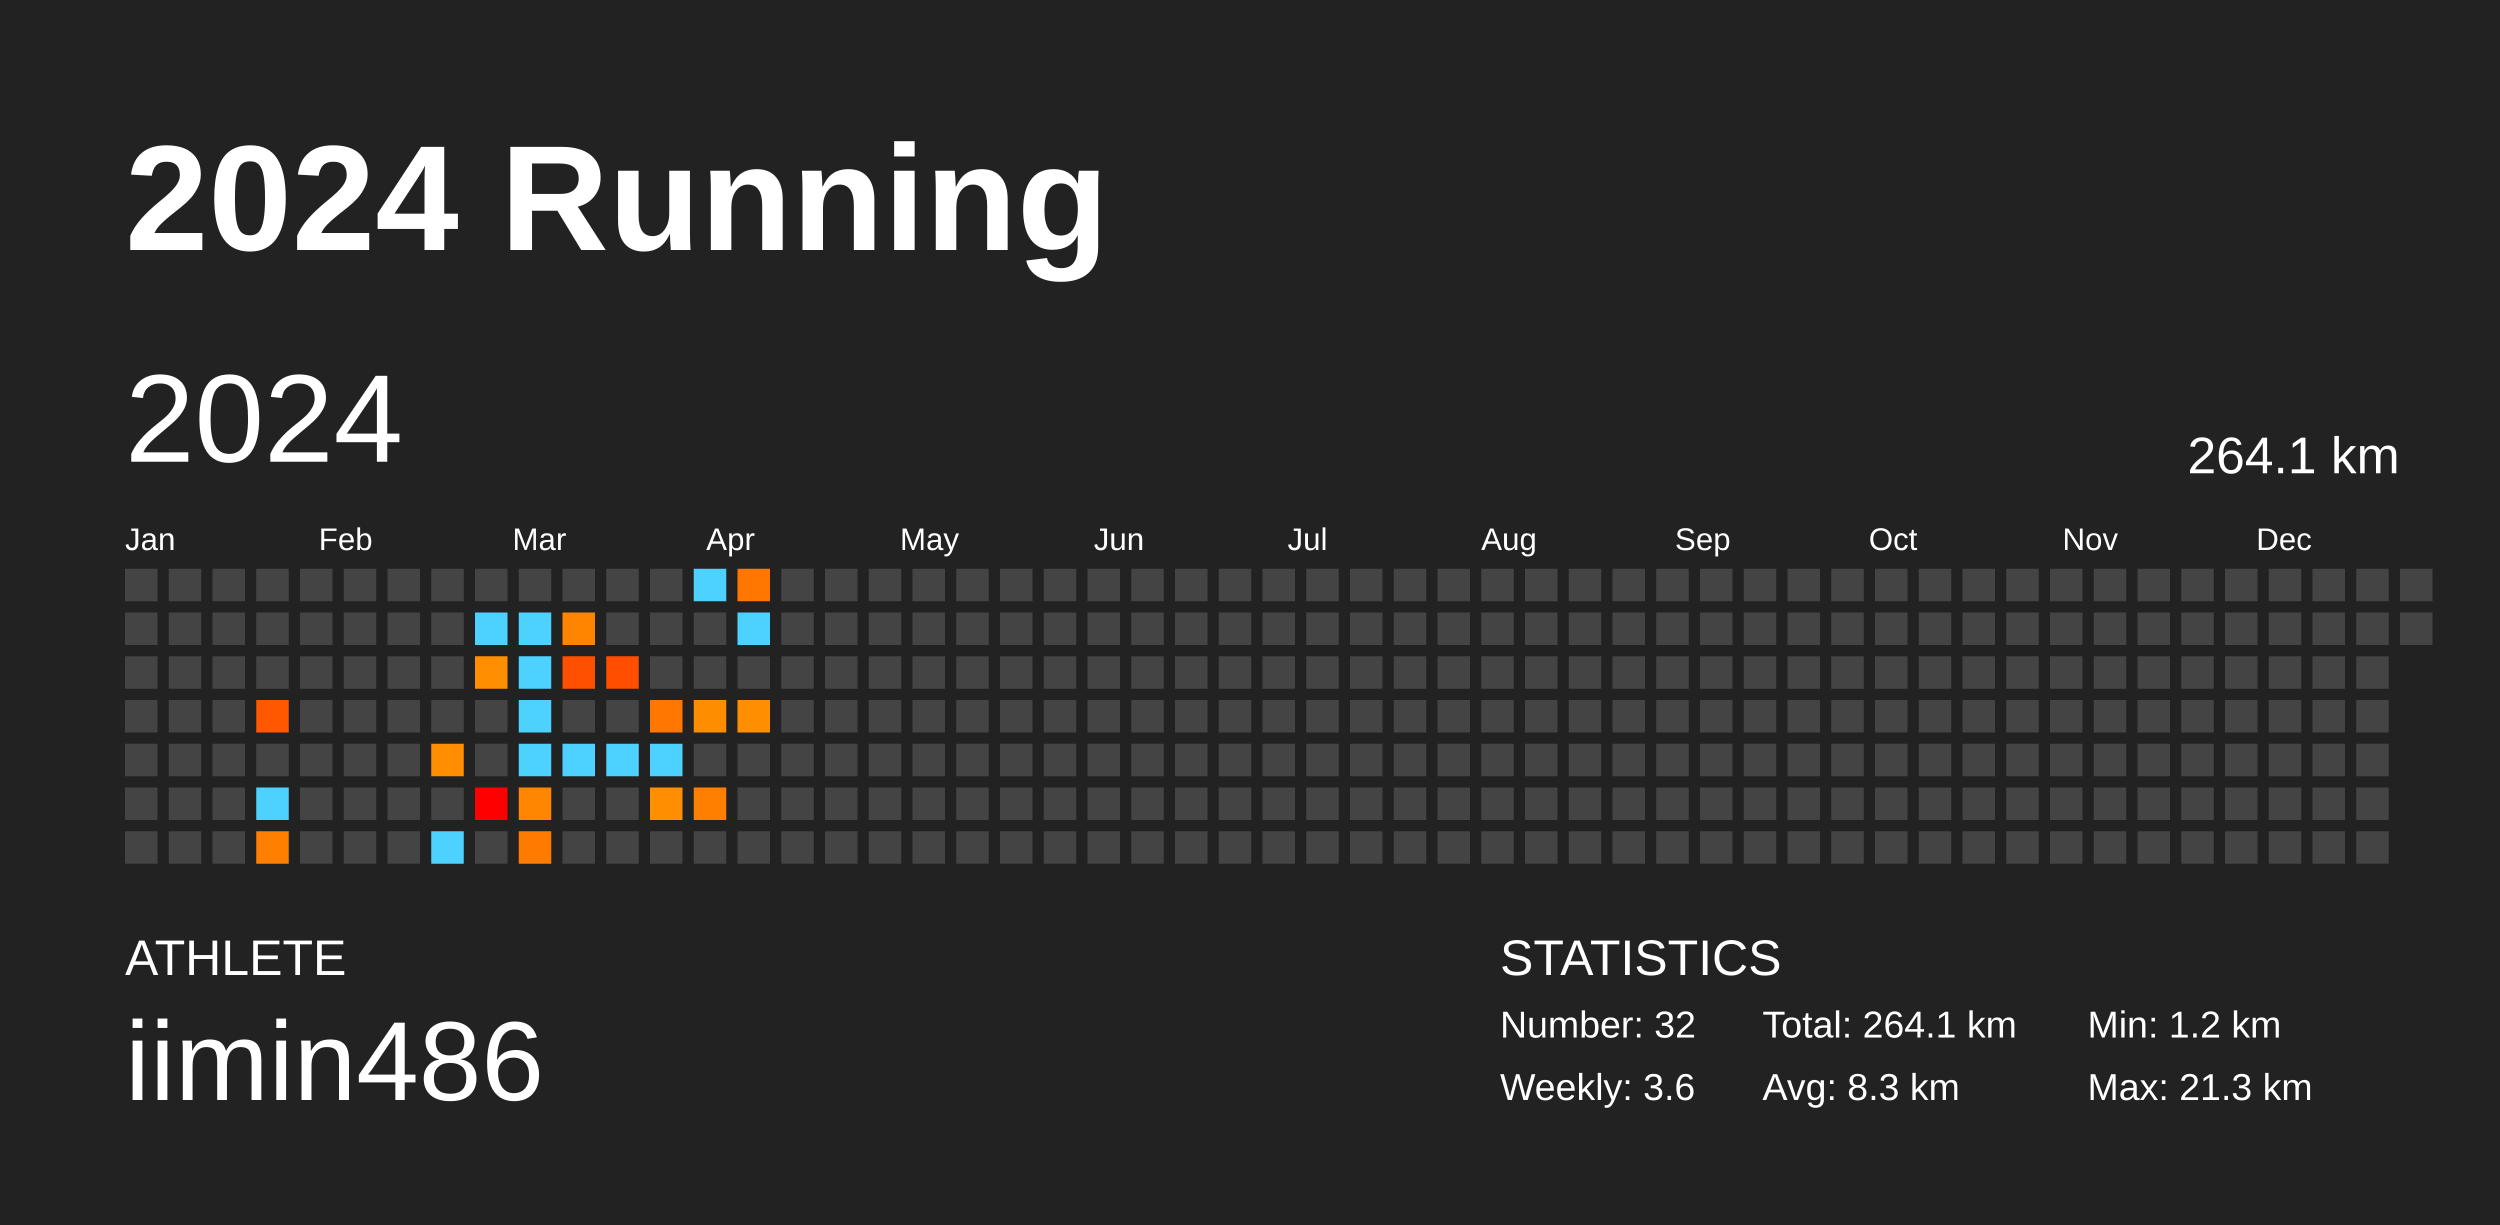
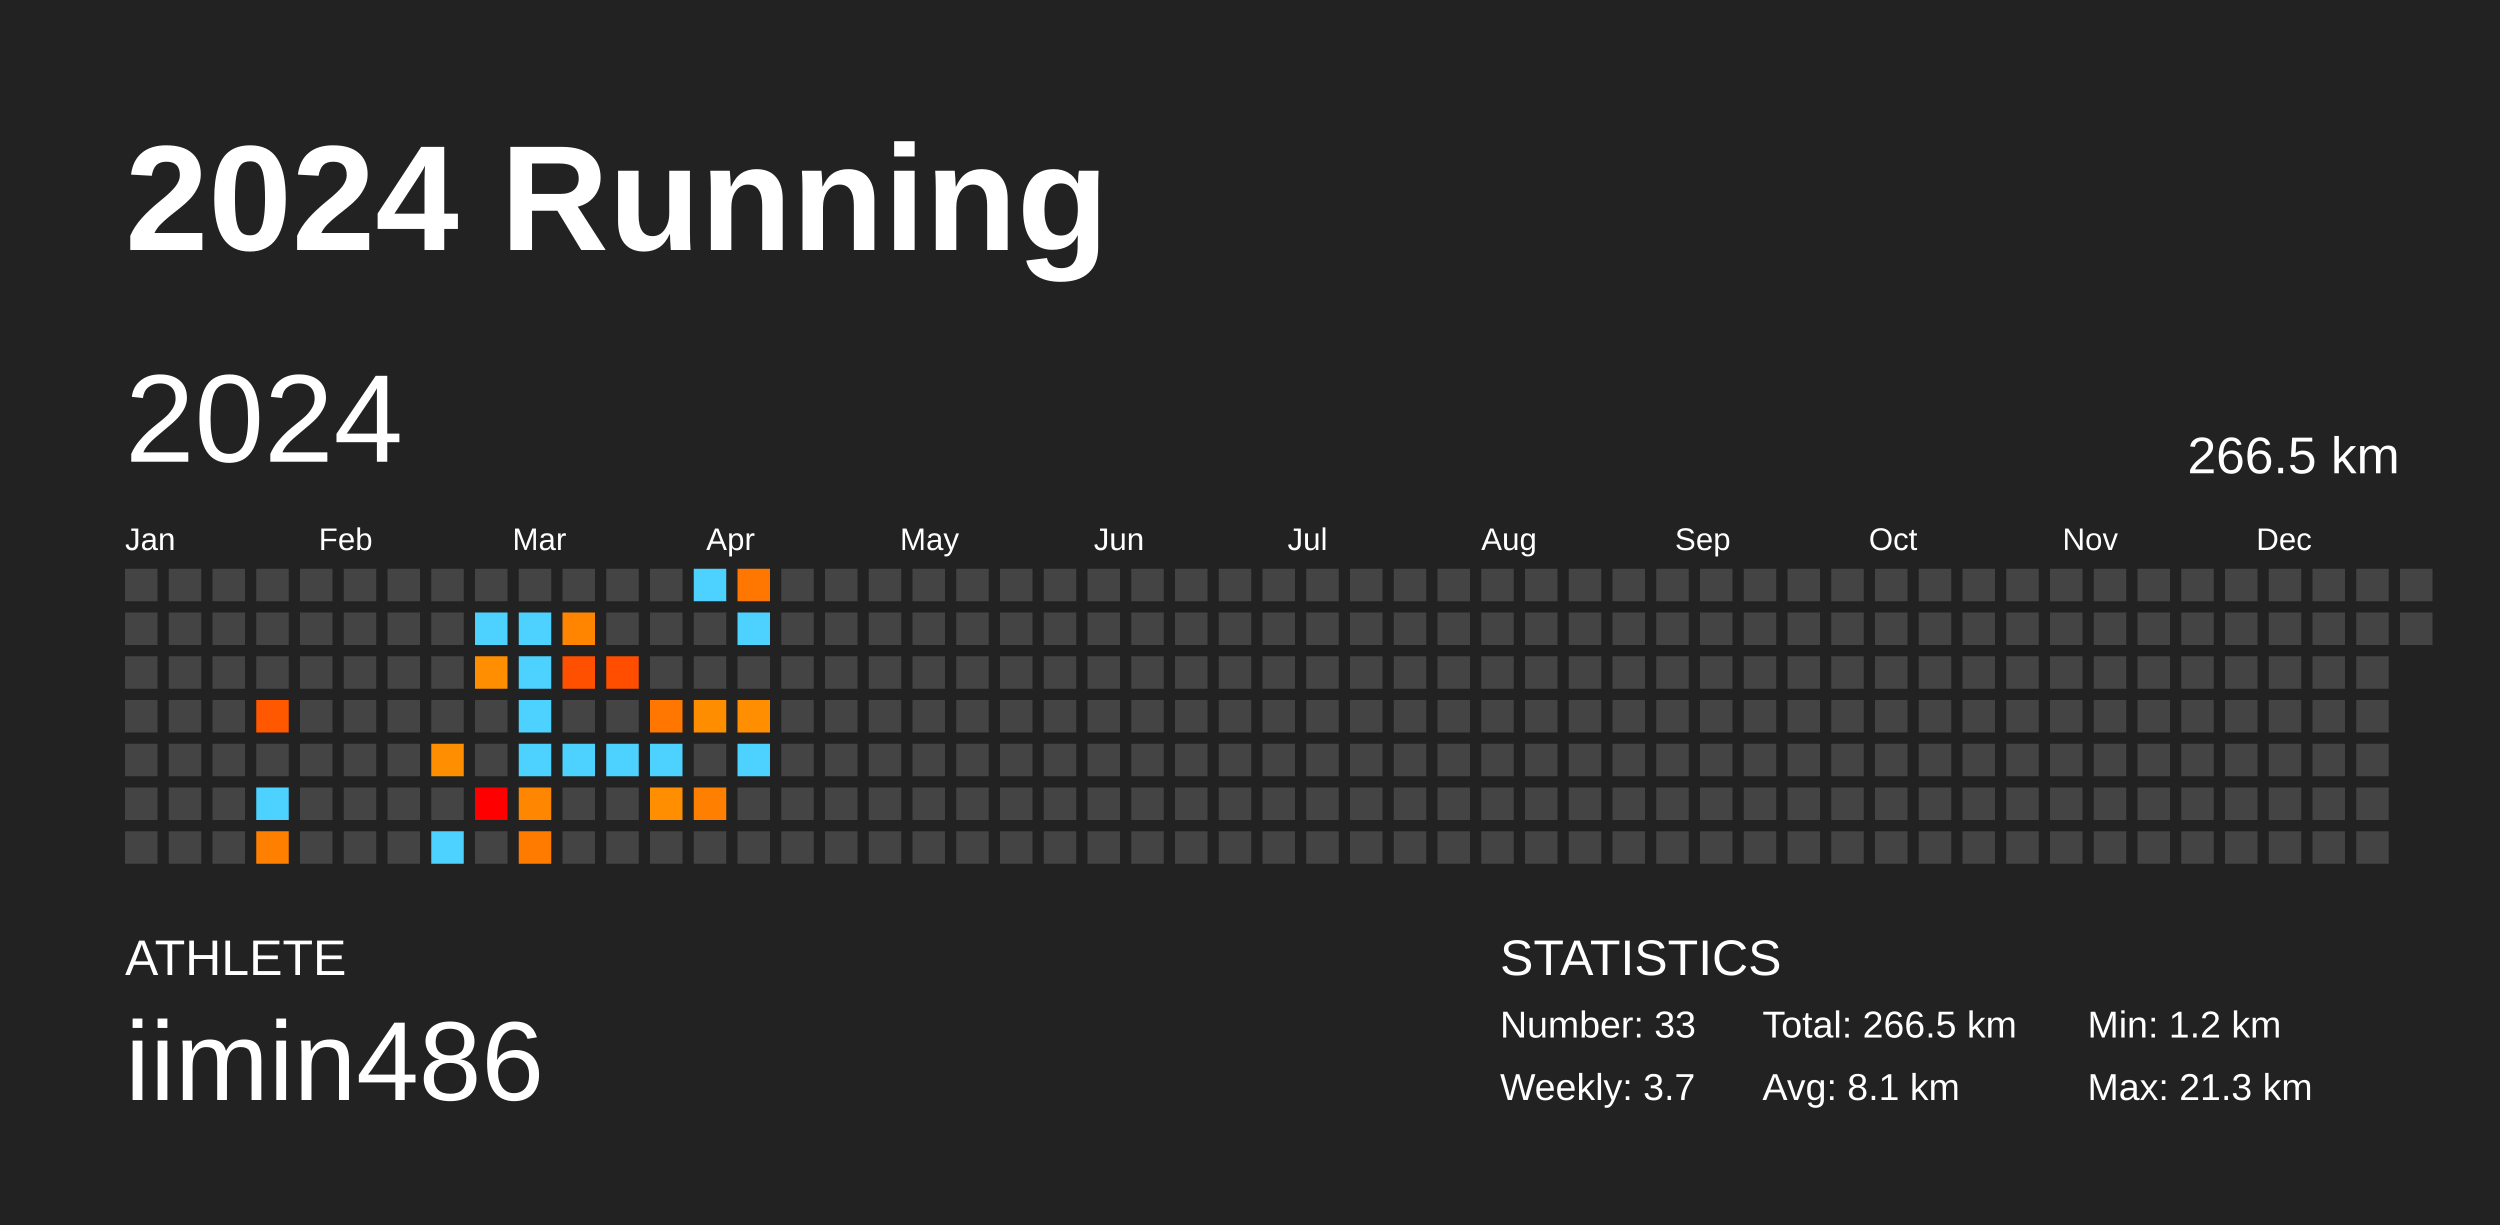
<svg xmlns="http://www.w3.org/2000/svg" baseProfile="full" height="98mm" version="1.1" viewBox="0,0,200,98" width="200mm">
  <defs />
  <rect fill="#222222" height="98" width="200" x="0" y="0" />
  <text fill="#FFFFFF" style="font-size:12px; font-family:Arial; font-weight:bold;" x="10" y="20">2024 Running</text>
  <text fill="#FFFFFF" style="font-size:4px; font-family:Arial" x="10" y="78">ATHLETE</text>
  <text fill="#FFFFFF" style="font-size:9px; font-family:Arial" x="10" y="88">iimin486</text>
  <text fill="#FFFFFF" style="font-size:4px; font-family:Arial" x="120" y="78">STATISTICS</text>
-   <text fill="#FFFFFF" style="font-size:3px; font-family:Arial" x="120" y="83">Number: 32</text>
-   <text fill="#FFFFFF" style="font-size:3px; font-family:Arial" x="120" y="88">Weekly: 3.6</text>
-   <text fill="#FFFFFF" style="font-size:3px; font-family:Arial" x="141" y="83">Total: 264.1 km</text>
-   <text fill="#FFFFFF" style="font-size:3px; font-family:Arial" x="141" y="88">Avg: 8.3 km</text>
+   <text fill="#FFFFFF" style="font-size:3px; font-family:Arial" x="120" y="83">Number: 33</text>
+   <text fill="#FFFFFF" style="font-size:3px; font-family:Arial" x="120" y="88">Weekly: 3.7</text>
+   <text fill="#FFFFFF" style="font-size:3px; font-family:Arial" x="141" y="83">Total: 266.5 km</text>
+   <text fill="#FFFFFF" style="font-size:3px; font-family:Arial" x="141" y="88">Avg: 8.1 km</text>
  <text fill="#FFFFFF" style="font-size:3px; font-family:Arial" x="167" y="83">Min: 1.2 km</text>
  <text fill="#FFFFFF" style="font-size:3px; font-family:Arial" x="167" y="88">Max: 21.3 km</text>
  <text dominant-baseline="hanging" fill="#FFFFFF" style="font-size:10.0px; font-family:Arial;" x="10" y="30">2024</text>
-   <text dominant-baseline="hanging" fill="#FFFFFF" style="font-size:4.125px; font-family:Arial;" x="175" y="35">264.1 km</text>
+   <text dominant-baseline="hanging" fill="#FFFFFF" style="font-size:4.125px; font-family:Arial;" x="175" y="35">266.5 km</text>
  <text fill="#FFFFFF" style="font-size:2.5px; font-family:Arial" x="10.0" y="44">Jan</text>
  <text fill="#FFFFFF" style="font-size:2.5px; font-family:Arial" x="25.5" y="44">Feb</text>
  <text fill="#FFFFFF" style="font-size:2.5px; font-family:Arial" x="41.0" y="44">Mar</text>
  <text fill="#FFFFFF" style="font-size:2.5px; font-family:Arial" x="56.5" y="44">Apr</text>
  <text fill="#FFFFFF" style="font-size:2.5px; font-family:Arial" x="72.0" y="44">May</text>
  <text fill="#FFFFFF" style="font-size:2.5px; font-family:Arial" x="87.5" y="44">Jun</text>
  <text fill="#FFFFFF" style="font-size:2.5px; font-family:Arial" x="103.0" y="44">Jul</text>
  <text fill="#FFFFFF" style="font-size:2.5px; font-family:Arial" x="118.5" y="44">Aug</text>
  <text fill="#FFFFFF" style="font-size:2.5px; font-family:Arial" x="134.0" y="44">Sep</text>
  <text fill="#FFFFFF" style="font-size:2.5px; font-family:Arial" x="149.5" y="44">Oct</text>
  <text fill="#FFFFFF" style="font-size:2.5px; font-family:Arial" x="165.0" y="44">Nov</text>
  <text fill="#FFFFFF" style="font-size:2.5px; font-family:Arial" x="180.5" y="44">Dec</text>
  <rect fill="#444444" height="2.6" width="2.6" x="10.0" y="45.5" />
  <rect fill="#444444" height="2.6" width="2.6" x="10.0" y="49.0" />
  <rect fill="#444444" height="2.6" width="2.6" x="10.0" y="52.5" />
  <rect fill="#444444" height="2.6" width="2.6" x="10.0" y="56.0" />
  <rect fill="#444444" height="2.6" width="2.6" x="10.0" y="59.5" />
  <rect fill="#444444" height="2.6" width="2.6" x="10.0" y="63.0" />
  <rect fill="#444444" height="2.6" width="2.6" x="10.0" y="66.5" />
  <rect fill="#444444" height="2.6" width="2.6" x="13.5" y="45.5" />
  <rect fill="#444444" height="2.6" width="2.6" x="13.5" y="49.0" />
  <rect fill="#444444" height="2.6" width="2.6" x="13.5" y="52.5" />
  <rect fill="#444444" height="2.6" width="2.6" x="13.5" y="56.0" />
  <rect fill="#444444" height="2.6" width="2.6" x="13.5" y="59.5" />
  <rect fill="#444444" height="2.6" width="2.6" x="13.5" y="63.0" />
  <rect fill="#444444" height="2.6" width="2.6" x="13.5" y="66.5" />
  <rect fill="#444444" height="2.6" width="2.6" x="17.0" y="45.5" />
  <rect fill="#444444" height="2.6" width="2.6" x="17.0" y="49.0" />
  <rect fill="#444444" height="2.6" width="2.6" x="17.0" y="52.5" />
  <rect fill="#444444" height="2.6" width="2.6" x="17.0" y="56.0" />
  <rect fill="#444444" height="2.6" width="2.6" x="17.0" y="59.5" />
  <rect fill="#444444" height="2.6" width="2.6" x="17.0" y="63.0" />
  <rect fill="#444444" height="2.6" width="2.6" x="17.0" y="66.5" />
  <rect fill="#444444" height="2.6" width="2.6" x="20.5" y="45.5" />
  <rect fill="#444444" height="2.6" width="2.6" x="20.5" y="49.0" />
  <rect fill="#444444" height="2.6" width="2.6" x="20.5" y="52.5" />
  <rect fill="#ff5800" height="2.6" width="2.6" x="20.5" y="56.0" />
  <rect fill="#444444" height="2.6" width="2.6" x="20.5" y="59.5" />
  <rect fill="#4dd2ff" height="2.6" width="2.6" x="20.5" y="63.0" />
  <rect fill="#ff7f00" height="2.6" width="2.6" x="20.5" y="66.5" />
  <rect fill="#444444" height="2.6" width="2.6" x="24.0" y="45.5" />
  <rect fill="#444444" height="2.6" width="2.6" x="24.0" y="49.0" />
  <rect fill="#444444" height="2.6" width="2.6" x="24.0" y="52.5" />
  <rect fill="#444444" height="2.6" width="2.6" x="24.0" y="56.0" />
  <rect fill="#444444" height="2.6" width="2.6" x="24.0" y="59.5" />
  <rect fill="#444444" height="2.6" width="2.6" x="24.0" y="63.0" />
  <rect fill="#444444" height="2.6" width="2.6" x="24.0" y="66.5" />
  <rect fill="#444444" height="2.6" width="2.6" x="27.5" y="45.5" />
  <rect fill="#444444" height="2.6" width="2.6" x="27.5" y="49.0" />
  <rect fill="#444444" height="2.6" width="2.6" x="27.5" y="52.5" />
  <rect fill="#444444" height="2.6" width="2.6" x="27.5" y="56.0" />
  <rect fill="#444444" height="2.6" width="2.6" x="27.5" y="59.5" />
  <rect fill="#444444" height="2.6" width="2.6" x="27.5" y="63.0" />
  <rect fill="#444444" height="2.6" width="2.6" x="27.5" y="66.5" />
  <rect fill="#444444" height="2.6" width="2.6" x="31.0" y="45.5" />
  <rect fill="#444444" height="2.6" width="2.6" x="31.0" y="49.0" />
  <rect fill="#444444" height="2.6" width="2.6" x="31.0" y="52.5" />
  <rect fill="#444444" height="2.6" width="2.6" x="31.0" y="56.0" />
  <rect fill="#444444" height="2.6" width="2.6" x="31.0" y="59.5" />
  <rect fill="#444444" height="2.6" width="2.6" x="31.0" y="63.0" />
  <rect fill="#444444" height="2.6" width="2.6" x="31.0" y="66.5" />
  <rect fill="#444444" height="2.6" width="2.6" x="34.5" y="45.5" />
  <rect fill="#444444" height="2.6" width="2.6" x="34.5" y="49.0" />
  <rect fill="#444444" height="2.6" width="2.6" x="34.5" y="52.5" />
  <rect fill="#444444" height="2.6" width="2.6" x="34.5" y="56.0" />
  <rect fill="#ff8f00" height="2.6" width="2.6" x="34.5" y="59.5" />
  <rect fill="#444444" height="2.6" width="2.6" x="34.5" y="63.0" />
  <rect fill="#4dd2ff" height="2.6" width="2.6" x="34.5" y="66.5" />
  <rect fill="#444444" height="2.6" width="2.6" x="38.0" y="45.5" />
  <rect fill="#4dd2ff" height="2.6" width="2.6" x="38.0" y="49.0" />
  <rect fill="#ff8f00" height="2.6" width="2.6" x="38.0" y="52.5" />
  <rect fill="#444444" height="2.6" width="2.6" x="38.0" y="56.0" />
  <rect fill="#444444" height="2.6" width="2.6" x="38.0" y="59.5" />
  <rect fill="red" height="2.6" width="2.6" x="38.0" y="63.0" />
  <rect fill="#444444" height="2.6" width="2.6" x="38.0" y="66.5" />
  <rect fill="#444444" height="2.6" width="2.6" x="41.5" y="45.5" />
  <rect fill="#4dd2ff" height="2.6" width="2.6" x="41.5" y="49.0" />
  <rect fill="#4dd2ff" height="2.6" width="2.6" x="41.5" y="52.5" />
  <rect fill="#4dd2ff" height="2.6" width="2.6" x="41.5" y="56.0" />
  <rect fill="#4dd2ff" height="2.6" width="2.6" x="41.5" y="59.5" />
  <rect fill="#ff8600" height="2.6" width="2.6" x="41.5" y="63.0" />
  <rect fill="#ff7b00" height="2.6" width="2.6" x="41.5" y="66.5" />
  <rect fill="#444444" height="2.6" width="2.6" x="45.0" y="45.5" />
  <rect fill="#ff8500" height="2.6" width="2.6" x="45.0" y="49.0" />
  <rect fill="#ff5000" height="2.6" width="2.6" x="45.0" y="52.5" />
  <rect fill="#444444" height="2.6" width="2.6" x="45.0" y="56.0" />
  <rect fill="#4dd2ff" height="2.6" width="2.6" x="45.0" y="59.5" />
  <rect fill="#444444" height="2.6" width="2.6" x="45.0" y="63.0" />
  <rect fill="#444444" height="2.6" width="2.6" x="45.0" y="66.5" />
  <rect fill="#444444" height="2.6" width="2.6" x="48.5" y="45.5" />
  <rect fill="#444444" height="2.6" width="2.6" x="48.5" y="49.0" />
  <rect fill="#ff4e00" height="2.6" width="2.6" x="48.5" y="52.5" />
  <rect fill="#444444" height="2.6" width="2.6" x="48.5" y="56.0" />
  <rect fill="#4dd2ff" height="2.6" width="2.6" x="48.5" y="59.5" />
  <rect fill="#444444" height="2.6" width="2.6" x="48.5" y="63.0" />
  <rect fill="#444444" height="2.6" width="2.6" x="48.5" y="66.5" />
  <rect fill="#444444" height="2.6" width="2.6" x="52.0" y="45.5" />
  <rect fill="#444444" height="2.6" width="2.6" x="52.0" y="49.0" />
  <rect fill="#444444" height="2.6" width="2.6" x="52.0" y="52.5" />
  <rect fill="#ff7600" height="2.6" width="2.6" x="52.0" y="56.0" />
  <rect fill="#4dd2ff" height="2.6" width="2.6" x="52.0" y="59.5" />
  <rect fill="#ff8f00" height="2.6" width="2.6" x="52.0" y="63.0" />
  <rect fill="#444444" height="2.6" width="2.6" x="52.0" y="66.5" />
  <rect fill="#4dd2ff" height="2.6" width="2.6" x="55.5" y="45.5" />
  <rect fill="#444444" height="2.6" width="2.6" x="55.5" y="49.0" />
  <rect fill="#444444" height="2.6" width="2.6" x="55.5" y="52.5" />
  <rect fill="#ff8d00" height="2.6" width="2.6" x="55.5" y="56.0" />
  <rect fill="#444444" height="2.6" width="2.6" x="55.5" y="59.5" />
  <rect fill="#ff7f00" height="2.6" width="2.6" x="55.5" y="63.0" />
  <rect fill="#444444" height="2.6" width="2.6" x="55.5" y="66.5" />
  <rect fill="#ff7600" height="2.6" width="2.6" x="59.0" y="45.5" />
  <rect fill="#4dd2ff" height="2.6" width="2.6" x="59.0" y="49.0" />
  <rect fill="#444444" height="2.6" width="2.6" x="59.0" y="52.5" />
  <rect fill="#ff8f00" height="2.6" width="2.6" x="59.0" y="56.0" />
-   <rect fill="#444444" height="2.6" width="2.6" x="59.0" y="59.5" />
+   <rect fill="#4dd2ff" height="2.6" width="2.6" x="59.0" y="59.5" />
  <rect fill="#444444" height="2.6" width="2.6" x="59.0" y="63.0" />
  <rect fill="#444444" height="2.6" width="2.6" x="59.0" y="66.5" />
  <rect fill="#444444" height="2.6" width="2.6" x="62.5" y="45.5" />
  <rect fill="#444444" height="2.6" width="2.6" x="62.5" y="49.0" />
  <rect fill="#444444" height="2.6" width="2.6" x="62.5" y="52.5" />
  <rect fill="#444444" height="2.6" width="2.6" x="62.5" y="56.0" />
  <rect fill="#444444" height="2.6" width="2.6" x="62.5" y="59.5" />
  <rect fill="#444444" height="2.6" width="2.6" x="62.5" y="63.0" />
  <rect fill="#444444" height="2.6" width="2.6" x="62.5" y="66.5" />
  <rect fill="#444444" height="2.6" width="2.6" x="66.0" y="45.5" />
  <rect fill="#444444" height="2.6" width="2.6" x="66.0" y="49.0" />
  <rect fill="#444444" height="2.6" width="2.6" x="66.0" y="52.5" />
  <rect fill="#444444" height="2.6" width="2.6" x="66.0" y="56.0" />
  <rect fill="#444444" height="2.6" width="2.6" x="66.0" y="59.5" />
  <rect fill="#444444" height="2.6" width="2.6" x="66.0" y="63.0" />
  <rect fill="#444444" height="2.6" width="2.6" x="66.0" y="66.5" />
  <rect fill="#444444" height="2.6" width="2.6" x="69.5" y="45.5" />
  <rect fill="#444444" height="2.6" width="2.6" x="69.5" y="49.0" />
  <rect fill="#444444" height="2.6" width="2.6" x="69.5" y="52.5" />
  <rect fill="#444444" height="2.6" width="2.6" x="69.5" y="56.0" />
  <rect fill="#444444" height="2.6" width="2.6" x="69.5" y="59.5" />
  <rect fill="#444444" height="2.6" width="2.6" x="69.5" y="63.0" />
  <rect fill="#444444" height="2.6" width="2.6" x="69.5" y="66.5" />
  <rect fill="#444444" height="2.6" width="2.6" x="73.0" y="45.5" />
  <rect fill="#444444" height="2.6" width="2.6" x="73.0" y="49.0" />
  <rect fill="#444444" height="2.6" width="2.6" x="73.0" y="52.5" />
  <rect fill="#444444" height="2.6" width="2.6" x="73.0" y="56.0" />
  <rect fill="#444444" height="2.6" width="2.6" x="73.0" y="59.5" />
  <rect fill="#444444" height="2.6" width="2.6" x="73.0" y="63.0" />
  <rect fill="#444444" height="2.6" width="2.6" x="73.0" y="66.5" />
  <rect fill="#444444" height="2.6" width="2.6" x="76.5" y="45.5" />
  <rect fill="#444444" height="2.6" width="2.6" x="76.5" y="49.0" />
  <rect fill="#444444" height="2.6" width="2.6" x="76.5" y="52.5" />
  <rect fill="#444444" height="2.6" width="2.6" x="76.5" y="56.0" />
  <rect fill="#444444" height="2.6" width="2.6" x="76.5" y="59.5" />
  <rect fill="#444444" height="2.6" width="2.6" x="76.5" y="63.0" />
  <rect fill="#444444" height="2.6" width="2.6" x="76.5" y="66.5" />
  <rect fill="#444444" height="2.6" width="2.6" x="80.0" y="45.5" />
  <rect fill="#444444" height="2.6" width="2.6" x="80.0" y="49.0" />
  <rect fill="#444444" height="2.6" width="2.6" x="80.0" y="52.5" />
  <rect fill="#444444" height="2.6" width="2.6" x="80.0" y="56.0" />
  <rect fill="#444444" height="2.6" width="2.6" x="80.0" y="59.5" />
  <rect fill="#444444" height="2.6" width="2.6" x="80.0" y="63.0" />
  <rect fill="#444444" height="2.6" width="2.6" x="80.0" y="66.5" />
  <rect fill="#444444" height="2.6" width="2.6" x="83.5" y="45.5" />
  <rect fill="#444444" height="2.6" width="2.6" x="83.5" y="49.0" />
  <rect fill="#444444" height="2.6" width="2.6" x="83.5" y="52.5" />
  <rect fill="#444444" height="2.6" width="2.6" x="83.5" y="56.0" />
  <rect fill="#444444" height="2.6" width="2.6" x="83.5" y="59.5" />
  <rect fill="#444444" height="2.6" width="2.6" x="83.5" y="63.0" />
  <rect fill="#444444" height="2.6" width="2.6" x="83.5" y="66.5" />
  <rect fill="#444444" height="2.6" width="2.6" x="87.0" y="45.5" />
  <rect fill="#444444" height="2.6" width="2.6" x="87.0" y="49.0" />
  <rect fill="#444444" height="2.6" width="2.6" x="87.0" y="52.5" />
  <rect fill="#444444" height="2.6" width="2.6" x="87.0" y="56.0" />
  <rect fill="#444444" height="2.6" width="2.6" x="87.0" y="59.5" />
  <rect fill="#444444" height="2.6" width="2.6" x="87.0" y="63.0" />
  <rect fill="#444444" height="2.6" width="2.6" x="87.0" y="66.5" />
  <rect fill="#444444" height="2.6" width="2.6" x="90.5" y="45.5" />
  <rect fill="#444444" height="2.6" width="2.6" x="90.5" y="49.0" />
  <rect fill="#444444" height="2.6" width="2.6" x="90.5" y="52.5" />
  <rect fill="#444444" height="2.6" width="2.6" x="90.5" y="56.0" />
  <rect fill="#444444" height="2.6" width="2.6" x="90.5" y="59.5" />
  <rect fill="#444444" height="2.6" width="2.6" x="90.5" y="63.0" />
  <rect fill="#444444" height="2.6" width="2.6" x="90.5" y="66.5" />
  <rect fill="#444444" height="2.6" width="2.6" x="94.0" y="45.5" />
  <rect fill="#444444" height="2.6" width="2.6" x="94.0" y="49.0" />
  <rect fill="#444444" height="2.6" width="2.6" x="94.0" y="52.5" />
  <rect fill="#444444" height="2.6" width="2.6" x="94.0" y="56.0" />
  <rect fill="#444444" height="2.6" width="2.6" x="94.0" y="59.5" />
  <rect fill="#444444" height="2.6" width="2.6" x="94.0" y="63.0" />
  <rect fill="#444444" height="2.6" width="2.6" x="94.0" y="66.5" />
  <rect fill="#444444" height="2.6" width="2.6" x="97.5" y="45.5" />
  <rect fill="#444444" height="2.6" width="2.6" x="97.5" y="49.0" />
  <rect fill="#444444" height="2.6" width="2.6" x="97.5" y="52.5" />
  <rect fill="#444444" height="2.6" width="2.6" x="97.5" y="56.0" />
  <rect fill="#444444" height="2.6" width="2.6" x="97.5" y="59.5" />
  <rect fill="#444444" height="2.6" width="2.6" x="97.5" y="63.0" />
  <rect fill="#444444" height="2.6" width="2.6" x="97.5" y="66.5" />
  <rect fill="#444444" height="2.6" width="2.6" x="101.0" y="45.5" />
  <rect fill="#444444" height="2.6" width="2.6" x="101.0" y="49.0" />
  <rect fill="#444444" height="2.6" width="2.6" x="101.0" y="52.5" />
  <rect fill="#444444" height="2.6" width="2.6" x="101.0" y="56.0" />
  <rect fill="#444444" height="2.6" width="2.6" x="101.0" y="59.5" />
  <rect fill="#444444" height="2.6" width="2.6" x="101.0" y="63.0" />
  <rect fill="#444444" height="2.6" width="2.6" x="101.0" y="66.5" />
  <rect fill="#444444" height="2.6" width="2.6" x="104.5" y="45.5" />
  <rect fill="#444444" height="2.6" width="2.6" x="104.5" y="49.0" />
  <rect fill="#444444" height="2.6" width="2.6" x="104.5" y="52.5" />
  <rect fill="#444444" height="2.6" width="2.6" x="104.5" y="56.0" />
  <rect fill="#444444" height="2.6" width="2.6" x="104.5" y="59.5" />
  <rect fill="#444444" height="2.6" width="2.6" x="104.5" y="63.0" />
  <rect fill="#444444" height="2.6" width="2.6" x="104.5" y="66.5" />
  <rect fill="#444444" height="2.6" width="2.6" x="108.0" y="45.5" />
  <rect fill="#444444" height="2.6" width="2.6" x="108.0" y="49.0" />
  <rect fill="#444444" height="2.6" width="2.6" x="108.0" y="52.5" />
  <rect fill="#444444" height="2.6" width="2.6" x="108.0" y="56.0" />
  <rect fill="#444444" height="2.6" width="2.6" x="108.0" y="59.5" />
  <rect fill="#444444" height="2.6" width="2.6" x="108.0" y="63.0" />
  <rect fill="#444444" height="2.6" width="2.6" x="108.0" y="66.5" />
  <rect fill="#444444" height="2.6" width="2.6" x="111.5" y="45.5" />
  <rect fill="#444444" height="2.6" width="2.6" x="111.5" y="49.0" />
  <rect fill="#444444" height="2.6" width="2.6" x="111.5" y="52.5" />
  <rect fill="#444444" height="2.6" width="2.6" x="111.5" y="56.0" />
  <rect fill="#444444" height="2.6" width="2.6" x="111.5" y="59.5" />
  <rect fill="#444444" height="2.6" width="2.6" x="111.5" y="63.0" />
  <rect fill="#444444" height="2.6" width="2.6" x="111.5" y="66.5" />
  <rect fill="#444444" height="2.6" width="2.6" x="115.0" y="45.5" />
  <rect fill="#444444" height="2.6" width="2.6" x="115.0" y="49.0" />
  <rect fill="#444444" height="2.6" width="2.6" x="115.0" y="52.5" />
  <rect fill="#444444" height="2.6" width="2.6" x="115.0" y="56.0" />
  <rect fill="#444444" height="2.6" width="2.6" x="115.0" y="59.5" />
  <rect fill="#444444" height="2.6" width="2.6" x="115.0" y="63.0" />
  <rect fill="#444444" height="2.6" width="2.6" x="115.0" y="66.5" />
  <rect fill="#444444" height="2.6" width="2.6" x="118.5" y="45.5" />
  <rect fill="#444444" height="2.6" width="2.6" x="118.5" y="49.0" />
  <rect fill="#444444" height="2.6" width="2.6" x="118.5" y="52.5" />
  <rect fill="#444444" height="2.6" width="2.6" x="118.5" y="56.0" />
  <rect fill="#444444" height="2.6" width="2.6" x="118.5" y="59.5" />
  <rect fill="#444444" height="2.6" width="2.6" x="118.5" y="63.0" />
  <rect fill="#444444" height="2.6" width="2.6" x="118.5" y="66.5" />
  <rect fill="#444444" height="2.6" width="2.6" x="122.0" y="45.5" />
  <rect fill="#444444" height="2.6" width="2.6" x="122.0" y="49.0" />
  <rect fill="#444444" height="2.6" width="2.6" x="122.0" y="52.5" />
  <rect fill="#444444" height="2.6" width="2.6" x="122.0" y="56.0" />
  <rect fill="#444444" height="2.6" width="2.6" x="122.0" y="59.5" />
  <rect fill="#444444" height="2.6" width="2.6" x="122.0" y="63.0" />
  <rect fill="#444444" height="2.6" width="2.6" x="122.0" y="66.5" />
  <rect fill="#444444" height="2.6" width="2.6" x="125.5" y="45.5" />
  <rect fill="#444444" height="2.6" width="2.6" x="125.5" y="49.0" />
  <rect fill="#444444" height="2.6" width="2.6" x="125.5" y="52.5" />
  <rect fill="#444444" height="2.6" width="2.6" x="125.5" y="56.0" />
  <rect fill="#444444" height="2.6" width="2.6" x="125.5" y="59.5" />
  <rect fill="#444444" height="2.6" width="2.6" x="125.5" y="63.0" />
  <rect fill="#444444" height="2.6" width="2.6" x="125.5" y="66.5" />
  <rect fill="#444444" height="2.6" width="2.6" x="129.0" y="45.5" />
  <rect fill="#444444" height="2.6" width="2.6" x="129.0" y="49.0" />
  <rect fill="#444444" height="2.6" width="2.6" x="129.0" y="52.5" />
  <rect fill="#444444" height="2.6" width="2.6" x="129.0" y="56.0" />
  <rect fill="#444444" height="2.6" width="2.6" x="129.0" y="59.5" />
  <rect fill="#444444" height="2.6" width="2.6" x="129.0" y="63.0" />
  <rect fill="#444444" height="2.6" width="2.6" x="129.0" y="66.5" />
  <rect fill="#444444" height="2.6" width="2.6" x="132.5" y="45.5" />
  <rect fill="#444444" height="2.6" width="2.6" x="132.5" y="49.0" />
  <rect fill="#444444" height="2.6" width="2.6" x="132.5" y="52.5" />
  <rect fill="#444444" height="2.6" width="2.6" x="132.5" y="56.0" />
  <rect fill="#444444" height="2.6" width="2.6" x="132.5" y="59.5" />
  <rect fill="#444444" height="2.6" width="2.6" x="132.5" y="63.0" />
  <rect fill="#444444" height="2.6" width="2.6" x="132.5" y="66.5" />
  <rect fill="#444444" height="2.6" width="2.6" x="136.0" y="45.5" />
  <rect fill="#444444" height="2.6" width="2.6" x="136.0" y="49.0" />
  <rect fill="#444444" height="2.6" width="2.6" x="136.0" y="52.5" />
  <rect fill="#444444" height="2.6" width="2.6" x="136.0" y="56.0" />
  <rect fill="#444444" height="2.6" width="2.6" x="136.0" y="59.5" />
  <rect fill="#444444" height="2.6" width="2.6" x="136.0" y="63.0" />
  <rect fill="#444444" height="2.6" width="2.6" x="136.0" y="66.5" />
  <rect fill="#444444" height="2.6" width="2.6" x="139.5" y="45.5" />
  <rect fill="#444444" height="2.6" width="2.6" x="139.5" y="49.0" />
  <rect fill="#444444" height="2.6" width="2.6" x="139.5" y="52.5" />
  <rect fill="#444444" height="2.6" width="2.6" x="139.5" y="56.0" />
  <rect fill="#444444" height="2.6" width="2.6" x="139.5" y="59.5" />
  <rect fill="#444444" height="2.6" width="2.6" x="139.5" y="63.0" />
  <rect fill="#444444" height="2.6" width="2.6" x="139.5" y="66.5" />
  <rect fill="#444444" height="2.6" width="2.6" x="143.0" y="45.5" />
  <rect fill="#444444" height="2.6" width="2.6" x="143.0" y="49.0" />
  <rect fill="#444444" height="2.6" width="2.6" x="143.0" y="52.5" />
  <rect fill="#444444" height="2.6" width="2.6" x="143.0" y="56.0" />
  <rect fill="#444444" height="2.6" width="2.6" x="143.0" y="59.5" />
  <rect fill="#444444" height="2.6" width="2.6" x="143.0" y="63.0" />
  <rect fill="#444444" height="2.6" width="2.6" x="143.0" y="66.5" />
  <rect fill="#444444" height="2.6" width="2.6" x="146.5" y="45.5" />
  <rect fill="#444444" height="2.6" width="2.6" x="146.5" y="49.0" />
  <rect fill="#444444" height="2.6" width="2.6" x="146.5" y="52.5" />
  <rect fill="#444444" height="2.6" width="2.6" x="146.5" y="56.0" />
  <rect fill="#444444" height="2.6" width="2.6" x="146.5" y="59.5" />
  <rect fill="#444444" height="2.6" width="2.6" x="146.5" y="63.0" />
  <rect fill="#444444" height="2.6" width="2.6" x="146.5" y="66.5" />
  <rect fill="#444444" height="2.6" width="2.6" x="150.0" y="45.5" />
  <rect fill="#444444" height="2.6" width="2.6" x="150.0" y="49.0" />
  <rect fill="#444444" height="2.6" width="2.6" x="150.0" y="52.5" />
  <rect fill="#444444" height="2.6" width="2.6" x="150.0" y="56.0" />
  <rect fill="#444444" height="2.6" width="2.6" x="150.0" y="59.5" />
  <rect fill="#444444" height="2.6" width="2.6" x="150.0" y="63.0" />
  <rect fill="#444444" height="2.6" width="2.6" x="150.0" y="66.5" />
  <rect fill="#444444" height="2.6" width="2.6" x="153.5" y="45.5" />
  <rect fill="#444444" height="2.6" width="2.6" x="153.5" y="49.0" />
  <rect fill="#444444" height="2.6" width="2.6" x="153.5" y="52.5" />
  <rect fill="#444444" height="2.6" width="2.6" x="153.5" y="56.0" />
  <rect fill="#444444" height="2.6" width="2.6" x="153.5" y="59.5" />
  <rect fill="#444444" height="2.6" width="2.6" x="153.5" y="63.0" />
  <rect fill="#444444" height="2.6" width="2.6" x="153.5" y="66.5" />
  <rect fill="#444444" height="2.6" width="2.6" x="157.0" y="45.5" />
  <rect fill="#444444" height="2.6" width="2.6" x="157.0" y="49.0" />
  <rect fill="#444444" height="2.6" width="2.6" x="157.0" y="52.5" />
  <rect fill="#444444" height="2.6" width="2.6" x="157.0" y="56.0" />
  <rect fill="#444444" height="2.6" width="2.6" x="157.0" y="59.5" />
  <rect fill="#444444" height="2.6" width="2.6" x="157.0" y="63.0" />
  <rect fill="#444444" height="2.6" width="2.6" x="157.0" y="66.5" />
  <rect fill="#444444" height="2.6" width="2.6" x="160.5" y="45.5" />
  <rect fill="#444444" height="2.6" width="2.6" x="160.5" y="49.0" />
  <rect fill="#444444" height="2.6" width="2.6" x="160.5" y="52.5" />
  <rect fill="#444444" height="2.6" width="2.6" x="160.5" y="56.0" />
  <rect fill="#444444" height="2.6" width="2.6" x="160.5" y="59.5" />
  <rect fill="#444444" height="2.6" width="2.6" x="160.5" y="63.0" />
  <rect fill="#444444" height="2.6" width="2.6" x="160.5" y="66.5" />
  <rect fill="#444444" height="2.6" width="2.6" x="164.0" y="45.5" />
  <rect fill="#444444" height="2.6" width="2.6" x="164.0" y="49.0" />
  <rect fill="#444444" height="2.6" width="2.6" x="164.0" y="52.5" />
  <rect fill="#444444" height="2.6" width="2.6" x="164.0" y="56.0" />
  <rect fill="#444444" height="2.6" width="2.6" x="164.0" y="59.5" />
  <rect fill="#444444" height="2.6" width="2.6" x="164.0" y="63.0" />
  <rect fill="#444444" height="2.6" width="2.6" x="164.0" y="66.5" />
  <rect fill="#444444" height="2.6" width="2.6" x="167.5" y="45.5" />
  <rect fill="#444444" height="2.6" width="2.6" x="167.5" y="49.0" />
  <rect fill="#444444" height="2.6" width="2.6" x="167.5" y="52.5" />
  <rect fill="#444444" height="2.6" width="2.6" x="167.5" y="56.0" />
  <rect fill="#444444" height="2.6" width="2.6" x="167.5" y="59.5" />
  <rect fill="#444444" height="2.6" width="2.6" x="167.5" y="63.0" />
  <rect fill="#444444" height="2.6" width="2.6" x="167.5" y="66.5" />
  <rect fill="#444444" height="2.6" width="2.6" x="171.0" y="45.5" />
  <rect fill="#444444" height="2.6" width="2.6" x="171.0" y="49.0" />
  <rect fill="#444444" height="2.6" width="2.6" x="171.0" y="52.5" />
  <rect fill="#444444" height="2.6" width="2.6" x="171.0" y="56.0" />
  <rect fill="#444444" height="2.6" width="2.6" x="171.0" y="59.5" />
  <rect fill="#444444" height="2.6" width="2.6" x="171.0" y="63.0" />
  <rect fill="#444444" height="2.6" width="2.6" x="171.0" y="66.5" />
  <rect fill="#444444" height="2.6" width="2.6" x="174.5" y="45.5" />
  <rect fill="#444444" height="2.6" width="2.6" x="174.5" y="49.0" />
  <rect fill="#444444" height="2.6" width="2.6" x="174.5" y="52.5" />
  <rect fill="#444444" height="2.6" width="2.6" x="174.5" y="56.0" />
  <rect fill="#444444" height="2.6" width="2.6" x="174.5" y="59.5" />
  <rect fill="#444444" height="2.6" width="2.6" x="174.5" y="63.0" />
  <rect fill="#444444" height="2.6" width="2.6" x="174.5" y="66.5" />
  <rect fill="#444444" height="2.6" width="2.6" x="178.0" y="45.5" />
  <rect fill="#444444" height="2.6" width="2.6" x="178.0" y="49.0" />
  <rect fill="#444444" height="2.6" width="2.6" x="178.0" y="52.5" />
  <rect fill="#444444" height="2.6" width="2.6" x="178.0" y="56.0" />
  <rect fill="#444444" height="2.6" width="2.6" x="178.0" y="59.5" />
  <rect fill="#444444" height="2.6" width="2.6" x="178.0" y="63.0" />
  <rect fill="#444444" height="2.6" width="2.6" x="178.0" y="66.5" />
  <rect fill="#444444" height="2.6" width="2.6" x="181.5" y="45.5" />
  <rect fill="#444444" height="2.6" width="2.6" x="181.5" y="49.0" />
  <rect fill="#444444" height="2.6" width="2.6" x="181.5" y="52.5" />
  <rect fill="#444444" height="2.6" width="2.6" x="181.5" y="56.0" />
  <rect fill="#444444" height="2.6" width="2.6" x="181.5" y="59.5" />
  <rect fill="#444444" height="2.6" width="2.6" x="181.5" y="63.0" />
  <rect fill="#444444" height="2.6" width="2.6" x="181.5" y="66.5" />
  <rect fill="#444444" height="2.6" width="2.6" x="185.0" y="45.5" />
  <rect fill="#444444" height="2.6" width="2.6" x="185.0" y="49.0" />
  <rect fill="#444444" height="2.6" width="2.6" x="185.0" y="52.5" />
  <rect fill="#444444" height="2.6" width="2.6" x="185.0" y="56.0" />
  <rect fill="#444444" height="2.6" width="2.6" x="185.0" y="59.5" />
  <rect fill="#444444" height="2.6" width="2.6" x="185.0" y="63.0" />
  <rect fill="#444444" height="2.6" width="2.6" x="185.0" y="66.5" />
  <rect fill="#444444" height="2.6" width="2.6" x="188.5" y="45.5" />
  <rect fill="#444444" height="2.6" width="2.6" x="188.5" y="49.0" />
  <rect fill="#444444" height="2.6" width="2.6" x="188.5" y="52.5" />
  <rect fill="#444444" height="2.6" width="2.6" x="188.5" y="56.0" />
  <rect fill="#444444" height="2.6" width="2.6" x="188.5" y="59.5" />
  <rect fill="#444444" height="2.6" width="2.6" x="188.5" y="63.0" />
  <rect fill="#444444" height="2.6" width="2.6" x="188.5" y="66.5" />
  <rect fill="#444444" height="2.6" width="2.6" x="192.0" y="45.5" />
  <rect fill="#444444" height="2.6" width="2.6" x="192.0" y="49.0" />
</svg>
